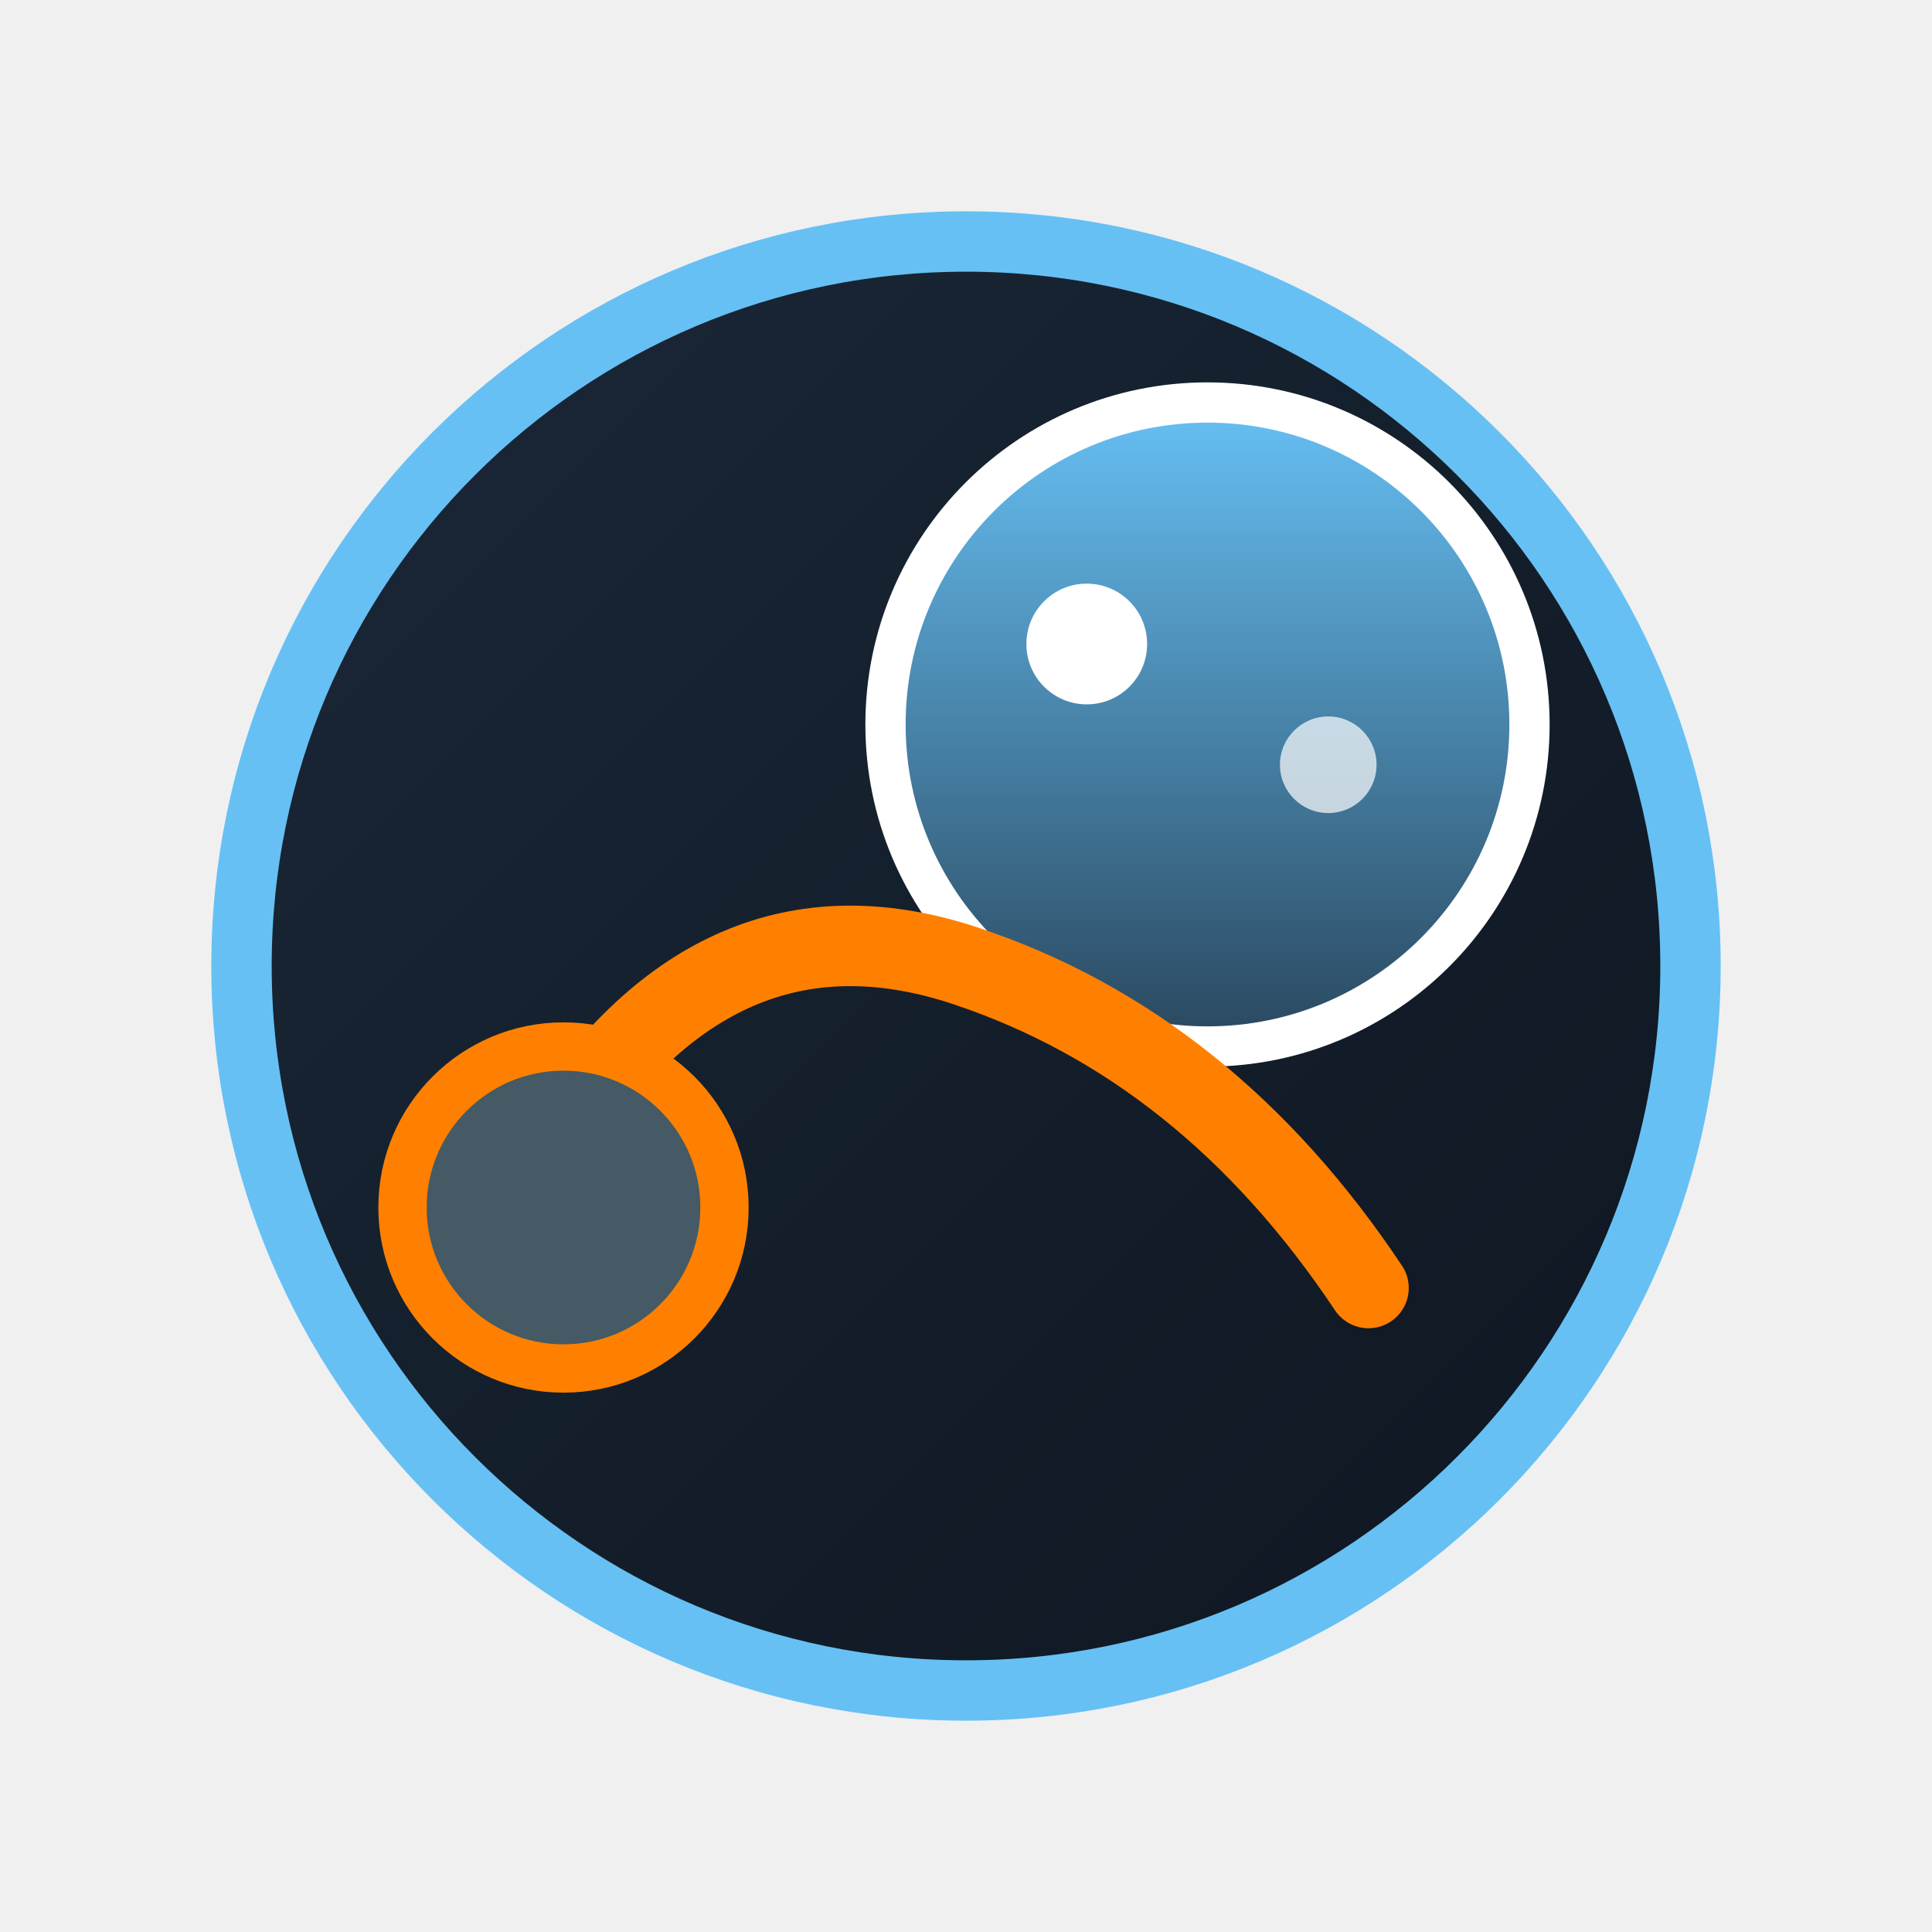
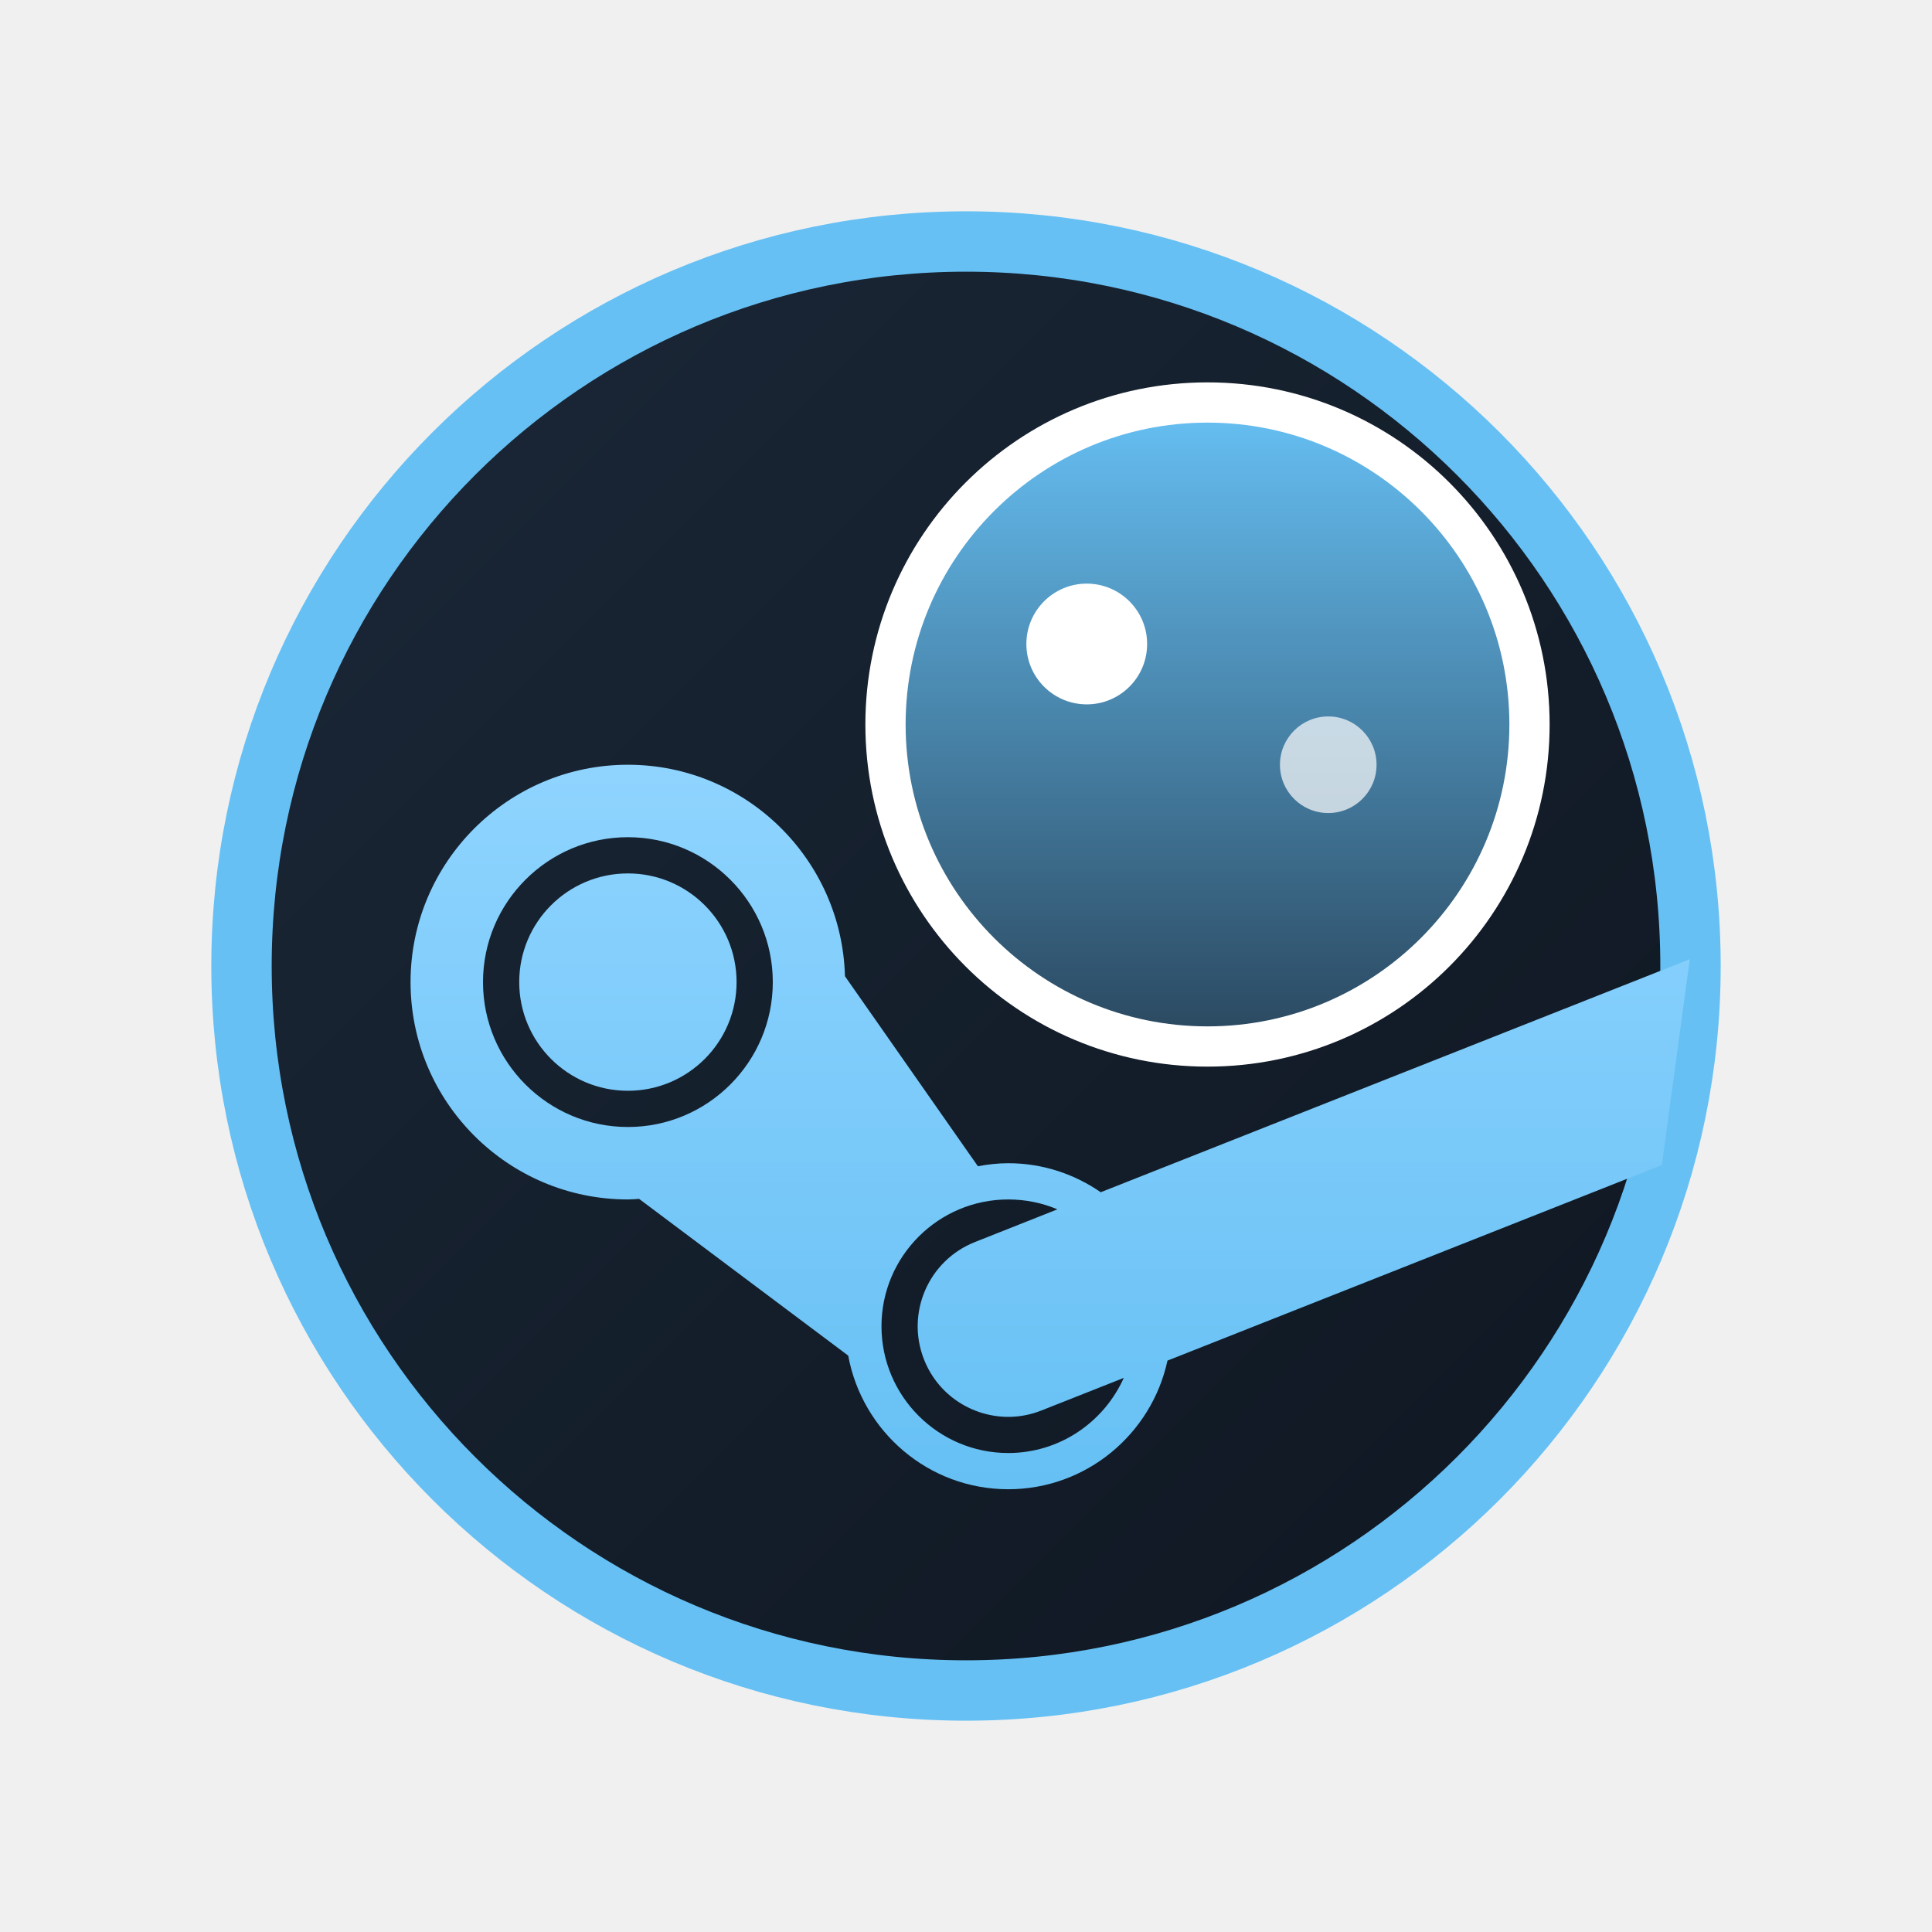
<svg xmlns="http://www.w3.org/2000/svg" viewBox="0 0 48 48" role="img" aria-hidden="true">
  <defs>
    <linearGradient id="steam-bg" x1="0%" y1="0%" x2="100%" y2="100%">
      <stop offset="0%" stop-color="#1b2838" />
      <stop offset="100%" stop-color="#0e1620" />
    </linearGradient>
    <linearGradient id="steam-bubble" x1="0%" y1="0%" x2="0%" y2="100%">
      <stop offset="0%" stop-color="#66c0f4" />
      <stop offset="100%" stop-color="#2a475e" />
    </linearGradient>
+     <linearGradient id="steam-logo" x1="0%" y1="0%" x2="0%" y2="100%">
+       <stop offset="0%" stop-color="#8fd4ff" />
+       <stop offset="100%" stop-color="#66c0f4" />
+     </linearGradient>
+     <clipPath id="steam-globe-clip">
+       <circle cx="24" cy="24" r="18" />
+     </clipPath>
  </defs>
  <circle cx="24" cy="24" r="18" fill="url(#steam-bg)" stroke="#66c0f4" stroke-width="1.5" />
+   <g clip-path="url(#steam-globe-clip)">
+     <g transform="translate(21 28) scale(-0.9 0.9) translate(-16 -16)">
+       <path fill="url(#steam-logo)" d="M 22 6 C 18.746 6 16.095 8.604 16.008 11.838 L 12.338 17.084 C 12.066 17.032 11.787 17 11.5 17 C 10.552 17 9.674 17.298 8.947 17.801 L -7.314 11.368 L -6.543 17.05 L 7.105 22.449 C 7.543 24.475 9.345 26 11.5 26 C 13.704 26 15.534 24.405 15.918 22.311 L 21.691 17.984 C 21.794 17.99 21.896 18 22 18 C 25.309 18 28 15.309 28 12 C 28 8.691 25.309 6 22 6 z M 22 8 C 24.206 8 26 9.794 26 12 C 26 14.206 24.206 16 22 16 C 19.794 16 18 14.206 18 12 C 18 9.794 19.794 8 22 8 z M 22 9 A 3 3 0 0 0 22 15 A 3 3 0 0 0 22 9 z M 11.5 18 C 13.43 18 15 19.57 15 21.5 C 15 23.43 13.43 25 11.5 25 C 10.079 25 8.858 24.145 8.311 22.926 L 10.58 23.824 C 10.882 23.944 11.192 24.002 11.498 24.002 C 12.494 24.002 13.436 23.404 13.824 22.422 C 14.333 21.138 13.704 19.684 12.42 19.176 L 10.143 18.273 C 10.56 18.097 11.019 18 11.5 18 z" />
+     </g>
+   </g>
  <circle cx="30" cy="18" r="8" fill="url(#steam-bubble)" stroke="#fff" stroke-width="1" />
  <circle cx="27" cy="16" r="1.5" fill="#fff" />
  <circle cx="33" cy="19" r="1.2" fill="#fff" opacity="0.7" />
-   <path d="M14 28 Q18 22 24 24 Q30 26 34 32" fill="none" stroke="#ff8000" stroke-width="2" stroke-linecap="round" />
-   <circle cx="14" cy="30" r="4" fill="#455a64" stroke="#ff8000" stroke-width="1.2" />
</svg>
